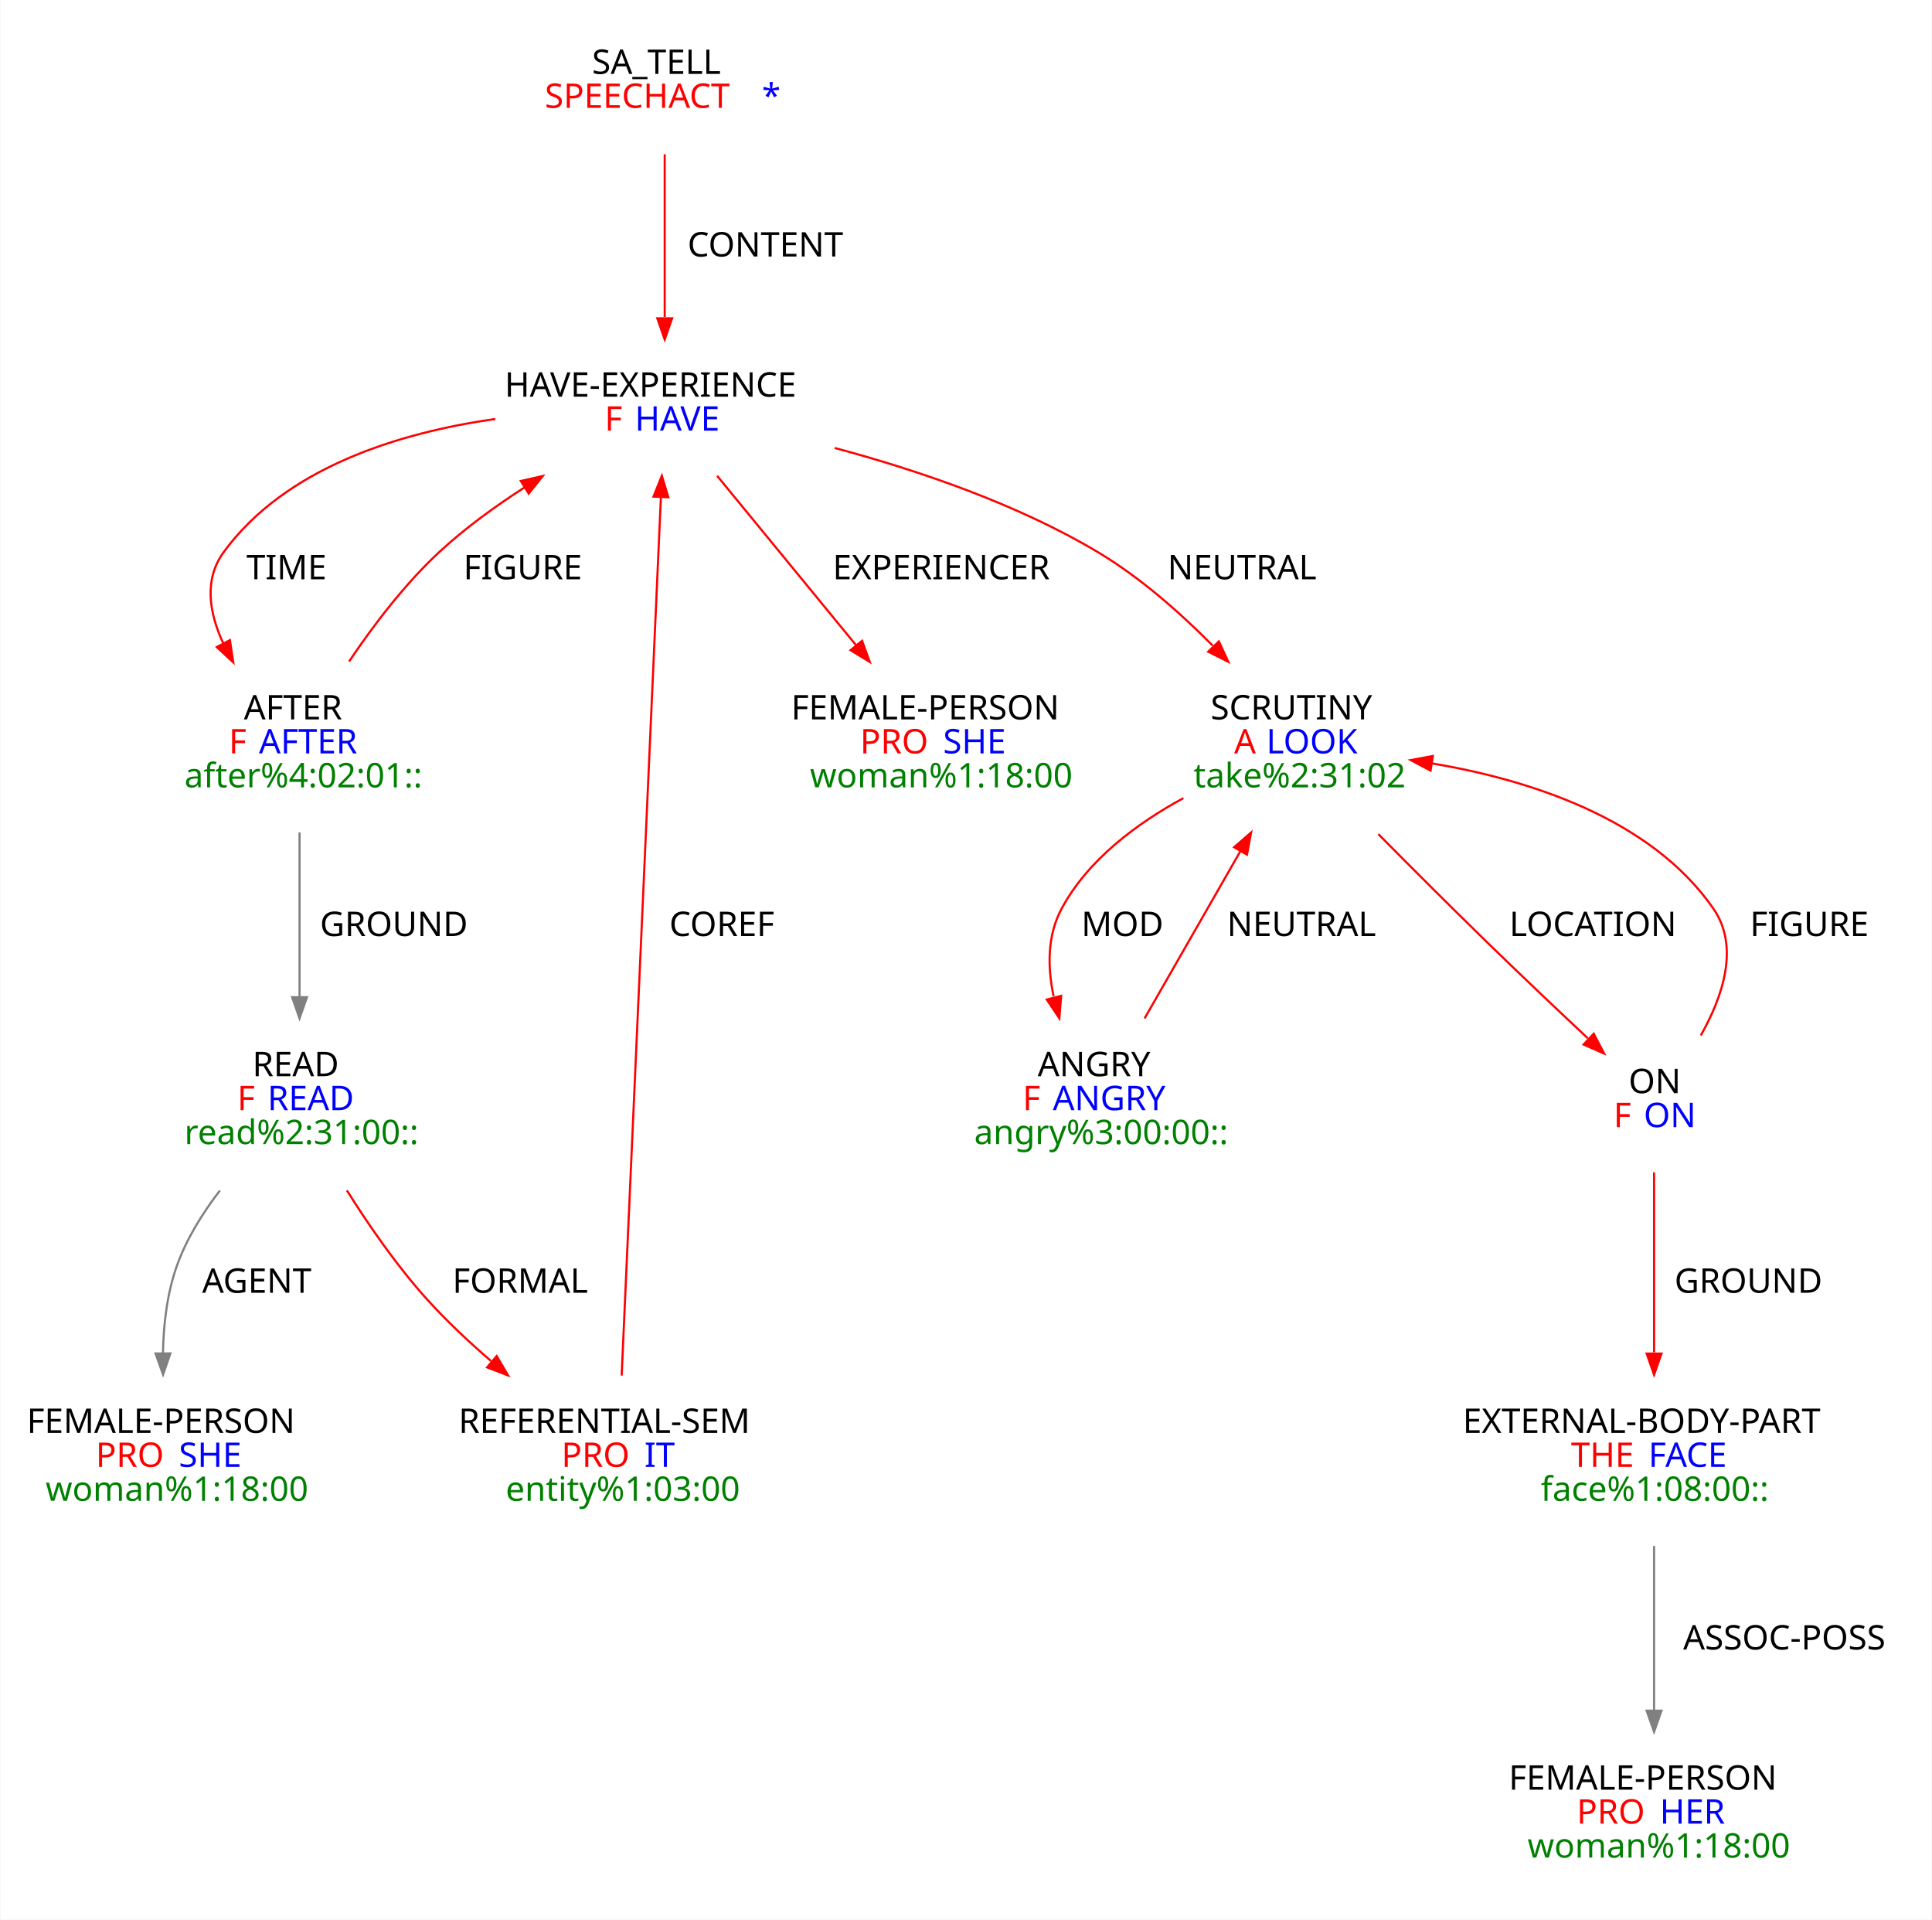
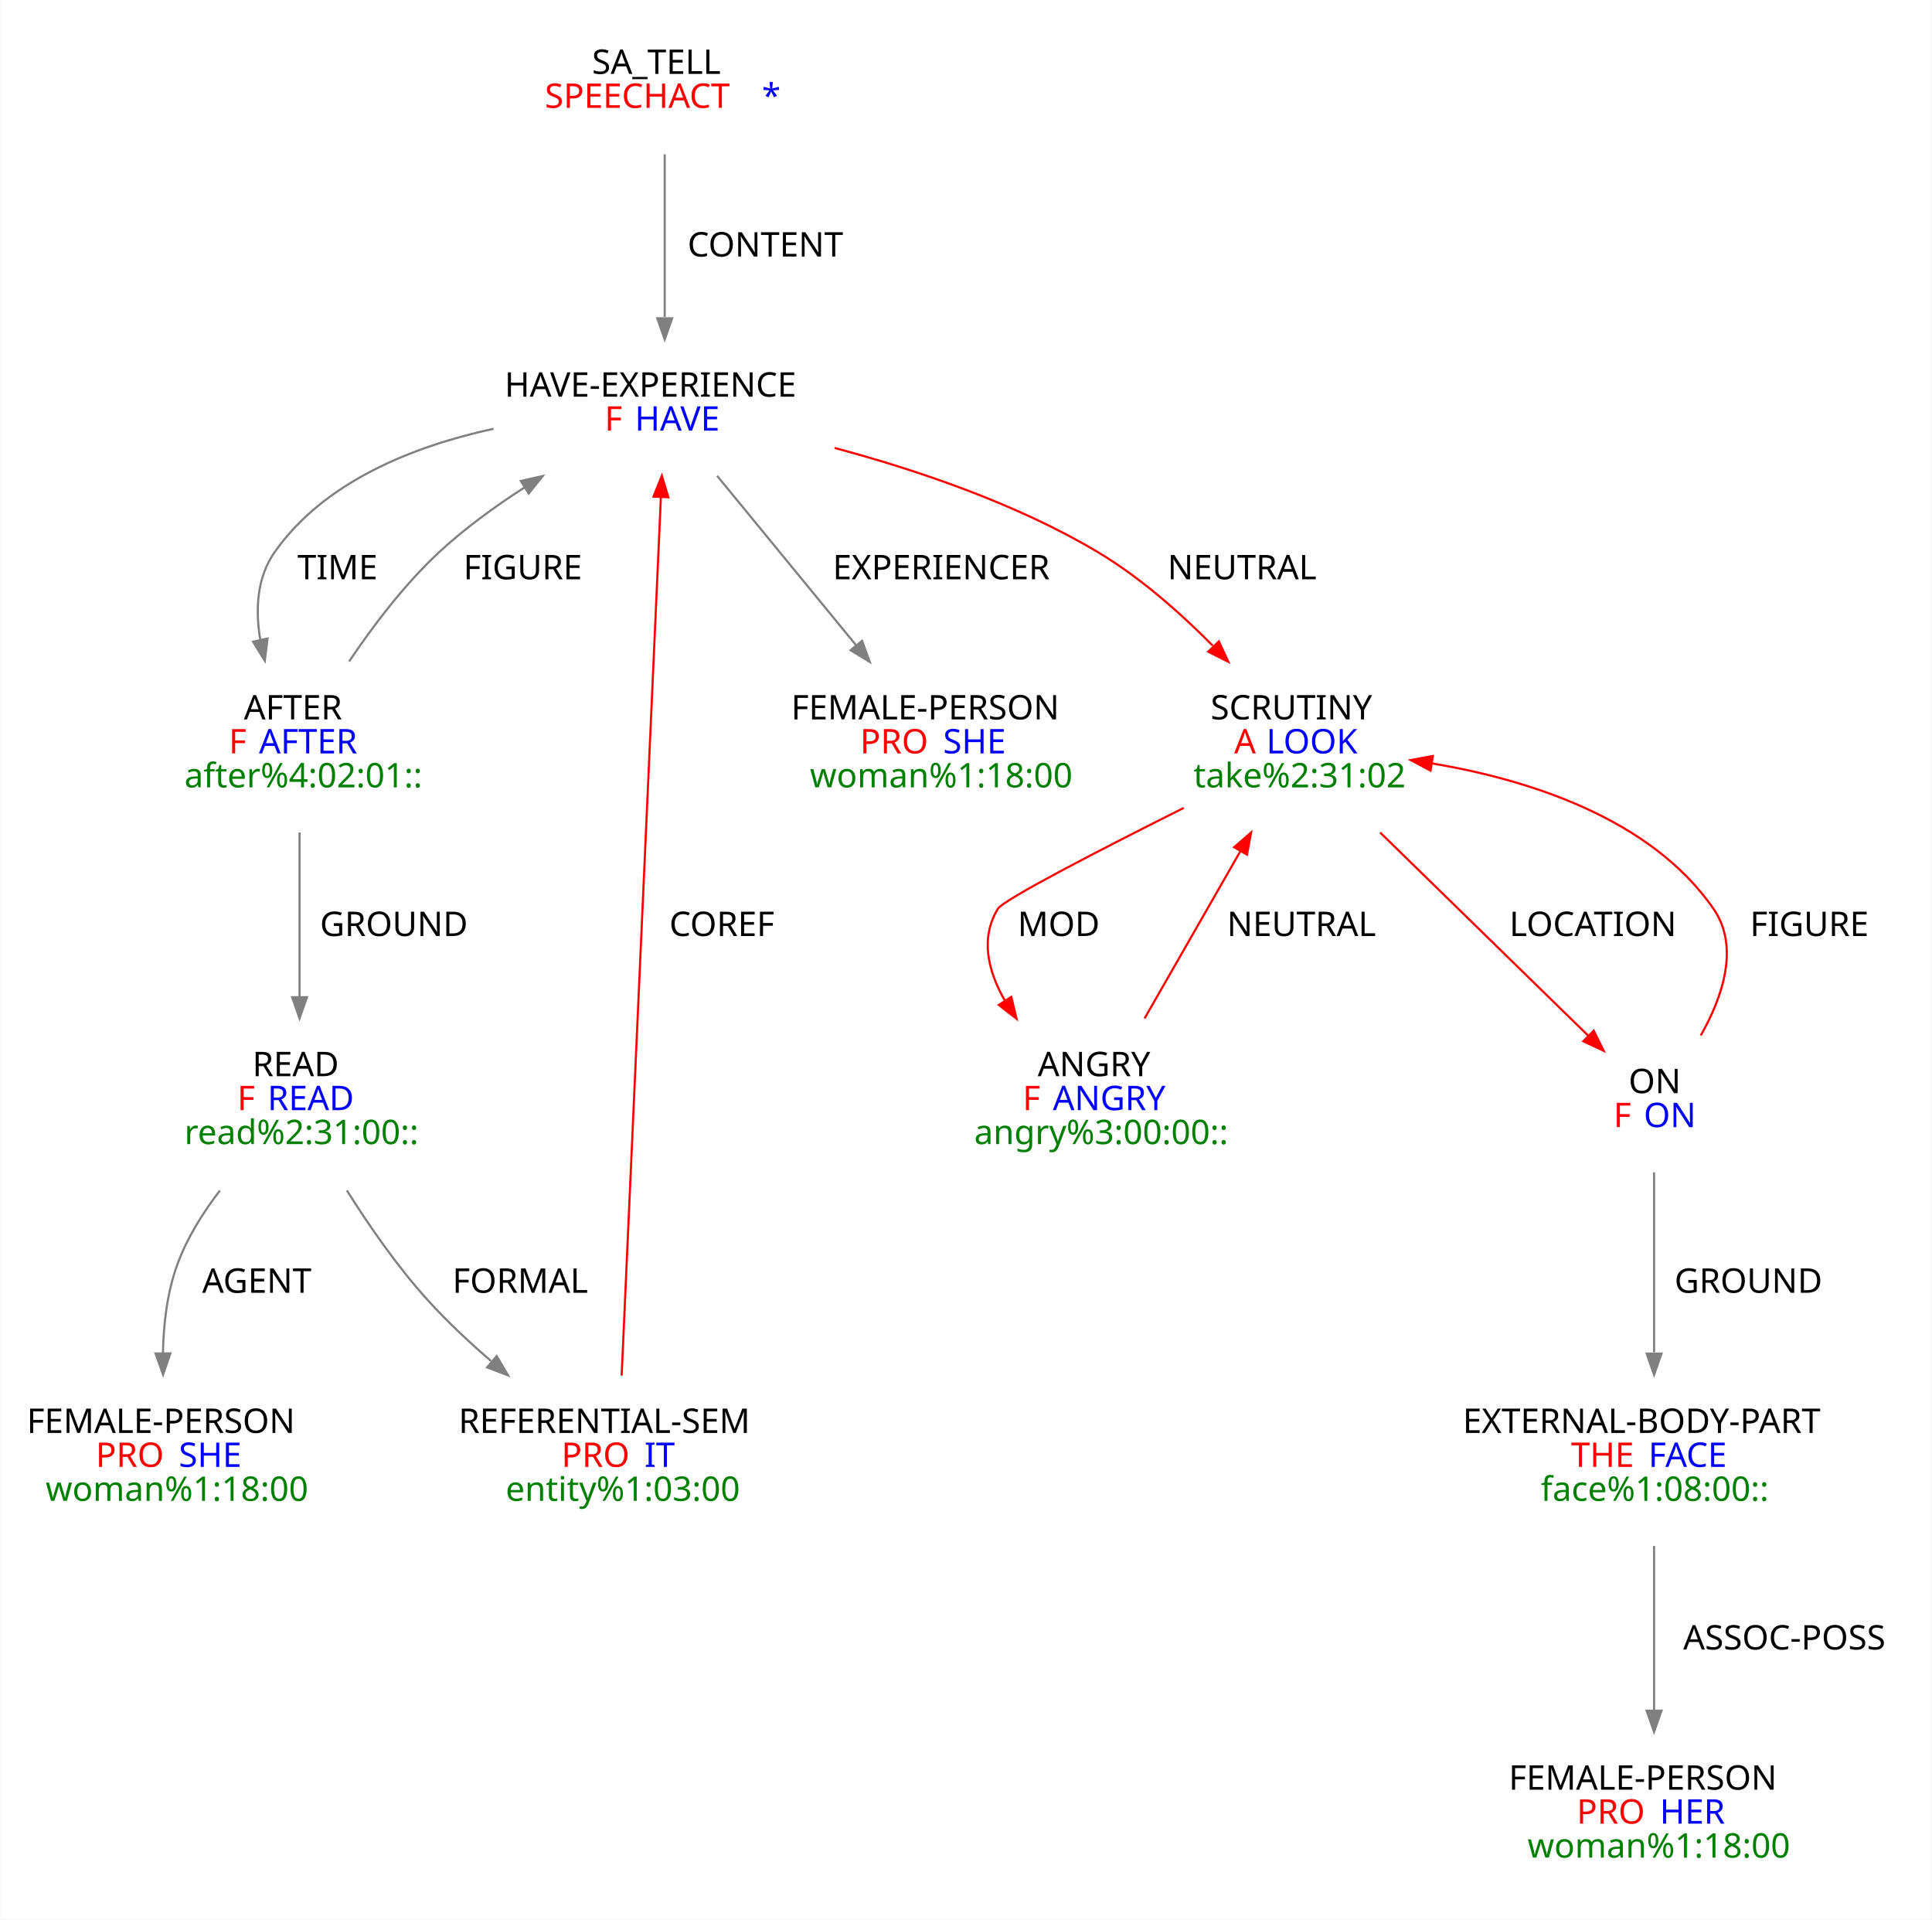
<svg xmlns="http://www.w3.org/2000/svg" xmlns:xlink="http://www.w3.org/1999/xlink" width="455pt" height="452pt" viewBox="0.00 0.00 454.81 452.00">
  <g id="graph0" class="graph" transform="scale(1 1) rotate(0) translate(4 448)">
    <polygon fill="white" stroke="transparent" points="-4,4 -4,-448 450.81,-448 450.81,4 -4,4" />
    <g id="node1" class="node">
      <g id="a_node1">
        <a xlink:href="http://trips.ihmc.us/lexicon/data/ONT::SA_TELL.xml" xlink:title="&lt;font color=&quot;green&quot;&gt;&lt;br /&gt;&lt;/font&gt; &lt;font color=&quot;black&quot;&gt;SA_TELL&lt;/font&gt; &lt;font color=&quot;green&quot;&gt;&lt;br /&gt;&lt;/font&gt; &lt;font color=&quot;red&quot;&gt;SPEECHACT&lt;/font&gt; &lt;font color=&quot;blue&quot;&gt;* &lt;/font&gt; &lt;font color=&quot;green&quot;&gt;&lt;br /&gt; &lt;/font&gt;">
          <text text-anchor="start" x="133.11" y="-430.6" font-family="Work Sans" font-size="8.00"> </text>
          <text text-anchor="start" x="135.33" y="-430.6" font-family="Work Sans" font-size="8.00">SA_TELL</text>
          <text text-anchor="start" x="169.57" y="-430.6" font-family="Work Sans" font-size="8.00"> </text>
          <text text-anchor="start" x="122" y="-422.6" font-family="Work Sans" font-size="8.00"> </text>
          <text text-anchor="start" x="124.22" y="-422.6" font-family="Work Sans" font-size="8.00" fill="red">SPEECHACT</text>
          <text text-anchor="start" x="173.12" y="-422.6" font-family="Work Sans" font-size="8.00"> </text>
          <text text-anchor="start" x="175.34" y="-422.6" font-family="Work Sans" font-size="8.00" fill="blue">* </text>
          <text text-anchor="start" x="180.68" y="-422.6" font-family="Work Sans" font-size="8.00"> </text>
          <text text-anchor="start" x="151.34" y="-414.6" font-family="Work Sans" font-size="8.00" fill="green"> </text>
        </a>
      </g>
    </g>
    <g id="node2" class="node">
      <g id="a_node2">
        <a xlink:href="http://trips.ihmc.us/lexicon/data/ONT::HAVE-EXPERIENCE.xml" xlink:title="&lt;font color=&quot;green&quot;&gt;&lt;br /&gt;&lt;/font&gt; &lt;font color=&quot;black&quot;&gt;HAVE-EXPERIENCE&lt;/font&gt; &lt;font color=&quot;green&quot;&gt;&lt;br /&gt;&lt;/font&gt; &lt;font color=&quot;red&quot;&gt;F&lt;/font&gt; &lt;font color=&quot;blue&quot;&gt;HAVE&lt;/font&gt; &lt;font color=&quot;green&quot;&gt;&lt;br /&gt; &lt;/font&gt;">
          <text text-anchor="start" x="112.51" y="-354.6" font-family="Work Sans" font-size="8.00"> </text>
          <text text-anchor="start" x="114.74" y="-354.6" font-family="Work Sans" font-size="8.00">HAVE-EXPERIENCE</text>
          <text text-anchor="start" x="190.17" y="-354.6" font-family="Work Sans" font-size="8.00"> </text>
          <text text-anchor="start" x="136.08" y="-346.6" font-family="Work Sans" font-size="8.00"> </text>
          <text text-anchor="start" x="138.3" y="-346.6" font-family="Work Sans" font-size="8.00" fill="red">F</text>
          <text text-anchor="start" x="143.19" y="-346.6" font-family="Work Sans" font-size="8.00"> </text>
          <text text-anchor="start" x="145.41" y="-346.6" font-family="Work Sans" font-size="8.00" fill="blue">HAVE</text>
          <text text-anchor="start" x="166.6" y="-346.6" font-family="Work Sans" font-size="8.00"> </text>
          <text text-anchor="start" x="151.34" y="-338.6" font-family="Work Sans" font-size="8.00" fill="green"> </text>
        </a>
      </g>
    </g>
-     <g id="edge1" class="edge">
-       <path fill="none" stroke="red" stroke-width="0.5" d="M152.45,-411.67C152.45,-400.58 152.45,-385.49 152.45,-373.38" />
-       <polygon fill="red" stroke="red" stroke-width="0.5" points="154.2,-373.06 152.45,-368.06 150.7,-373.06 154.2,-373.06" />
+     <g id="edge12" class="edge">
+       <path fill="none" stroke="grey" stroke-width="0.5" d="M152.45,-411.67C152.45,-400.58 152.45,-385.49 152.45,-373.38" />
+       <polygon fill="grey" stroke="grey" stroke-width="0.5" points="154.2,-373.06 152.45,-368.06 150.7,-373.06 154.2,-373.06" />
      <text text-anchor="middle" x="176.16" y="-387.6" font-family="Work Sans" font-size="8.00"> CONTENT   </text>
    </g>
    <g id="node3" class="node">
      <g id="a_node3">
        <a xlink:href="http://trips.ihmc.us/lexicon/data/ONT::AFTER.xml" xlink:title="&lt;font color=&quot;green&quot;&gt;&lt;br /&gt;&lt;/font&gt; &lt;font color=&quot;black&quot;&gt;AFTER&lt;/font&gt; &lt;font color=&quot;green&quot;&gt;&lt;br /&gt;&lt;/font&gt; &lt;font color=&quot;red&quot;&gt;F&lt;/font&gt; &lt;font color=&quot;blue&quot;&gt;AFTER&lt;/font&gt; &lt;font color=&quot;green&quot;&gt;&lt;br /&gt;&lt;/font&gt; &lt;font color=&quot;green&quot;&gt;after%4:02:01::&lt;/font&gt; &lt;font color=&quot;green&quot;&gt;&lt;br /&gt; &lt;/font&gt;">
          <text text-anchor="start" x="51.12" y="-278.6" font-family="Work Sans" font-size="8.00"> </text>
          <text text-anchor="start" x="53.34" y="-278.6" font-family="Work Sans" font-size="8.00">AFTER</text>
          <text text-anchor="start" x="79.56" y="-278.6" font-family="Work Sans" font-size="8.00"> </text>
          <text text-anchor="start" x="47.56" y="-270.6" font-family="Work Sans" font-size="8.00"> </text>
          <text text-anchor="start" x="49.79" y="-270.6" font-family="Work Sans" font-size="8.00" fill="red">F</text>
          <text text-anchor="start" x="54.67" y="-270.6" font-family="Work Sans" font-size="8.00"> </text>
          <text text-anchor="start" x="56.89" y="-270.6" font-family="Work Sans" font-size="8.00" fill="blue">AFTER</text>
          <text text-anchor="start" x="83.12" y="-270.6" font-family="Work Sans" font-size="8.00"> </text>
          <text text-anchor="start" x="37.1" y="-262.6" font-family="Work Sans" font-size="8.00"> </text>
          <text text-anchor="start" x="39.32" y="-262.6" font-family="Work Sans" font-size="8.00" fill="green">after%4:02:01::</text>
          <text text-anchor="start" x="93.58" y="-262.6" font-family="Work Sans" font-size="8.00"> </text>
          <text text-anchor="start" x="65.34" y="-254.6" font-family="Work Sans" font-size="8.00" fill="green"> </text>
        </a>
      </g>
    </g>
-     <g id="edge6" class="edge">
-       <path fill="none" stroke="red" stroke-width="0.5" d="M112.55,-349.35C89.87,-346.11 63.17,-337.93 48.59,-318 43.91,-311.6 45.11,-303.79 48.49,-296.5" />
-       <polygon fill="red" stroke="red" stroke-width="0.5" points="50.05,-297.28 50.84,-292.04 46.96,-295.64 50.05,-297.28" />
-       <text text-anchor="middle" x="63.38" y="-311.6" font-family="Work Sans" font-size="8.00"> TIME   </text>
+     <g id="edge11" class="edge">
+       <path fill="none" stroke="grey" stroke-width="0.5" d="M112.13,-347.04C93.21,-342.92 72.29,-334.63 60.59,-318 56.39,-312.03 56,-304.49 57.21,-297.3" />
+       <polygon fill="grey" stroke="grey" stroke-width="0.5" points="58.92,-297.65 58.27,-292.4 55.5,-296.91 58.92,-297.65" />
+       <text text-anchor="middle" x="75.38" y="-311.6" font-family="Work Sans" font-size="8.00"> TIME   </text>
    </g>
    <g id="node7" class="node">
      <g id="a_node7">
        <a xlink:href="http://trips.ihmc.us/lexicon/data/ONT::FEMALE-PERSON.xml" xlink:title="&lt;font color=&quot;green&quot;&gt;&lt;br /&gt;&lt;/font&gt; &lt;font color=&quot;black&quot;&gt;FEMALE-PERSON&lt;/font&gt; &lt;font color=&quot;green&quot;&gt;&lt;br /&gt;&lt;/font&gt; &lt;font color=&quot;red&quot;&gt;PRO&lt;/font&gt; &lt;font color=&quot;blue&quot;&gt;SHE&lt;/font&gt; &lt;font color=&quot;green&quot;&gt;&lt;br /&gt;&lt;/font&gt; &lt;font color=&quot;green&quot;&gt;woman%1:18:00&lt;/font&gt; &lt;font color=&quot;green&quot;&gt;&lt;br /&gt; &lt;/font&gt;">
          <text text-anchor="start" x="180" y="-278.6" font-family="Work Sans" font-size="8.00"> </text>
          <text text-anchor="start" x="182.22" y="-278.6" font-family="Work Sans" font-size="8.00">FEMALE-PERSON</text>
          <text text-anchor="start" x="250.68" y="-278.6" font-family="Work Sans" font-size="8.00"> </text>
          <text text-anchor="start" x="196.22" y="-270.6" font-family="Work Sans" font-size="8.00"> </text>
          <text text-anchor="start" x="198.45" y="-270.6" font-family="Work Sans" font-size="8.00" fill="red">PRO</text>
          <text text-anchor="start" x="215.78" y="-270.6" font-family="Work Sans" font-size="8.00"> </text>
          <text text-anchor="start" x="218.01" y="-270.6" font-family="Work Sans" font-size="8.00" fill="blue">SHE</text>
          <text text-anchor="start" x="234.46" y="-270.6" font-family="Work Sans" font-size="8.00"> </text>
          <text text-anchor="start" x="184.43" y="-262.6" font-family="Work Sans" font-size="8.00"> </text>
          <text text-anchor="start" x="186.65" y="-262.6" font-family="Work Sans" font-size="8.00" fill="green">woman%1:18:00</text>
          <text text-anchor="start" x="246.25" y="-262.6" font-family="Work Sans" font-size="8.00"> </text>
          <text text-anchor="start" x="215.34" y="-254.6" font-family="Work Sans" font-size="8.00" fill="green"> </text>
        </a>
      </g>
    </g>
-     <g id="edge13" class="edge">
-       <path fill="none" stroke="red" stroke-width="0.5" d="M164.79,-335.96C174.07,-324.65 186.96,-308.94 197.54,-296.05" />
-       <polygon fill="red" stroke="red" stroke-width="0.5" points="198.93,-297.12 200.74,-292.14 196.22,-294.9 198.93,-297.12" />
+     <g id="edge5" class="edge">
+       <path fill="none" stroke="grey" stroke-width="0.5" d="M164.79,-335.96C174.07,-324.65 186.96,-308.94 197.54,-296.05" />
+       <polygon fill="grey" stroke="grey" stroke-width="0.5" points="198.93,-297.12 200.74,-292.14 196.22,-294.9 198.93,-297.12" />
      <text text-anchor="middle" x="217.57" y="-311.6" font-family="Work Sans" font-size="8.00"> EXPERIENCER   </text>
    </g>
    <g id="node8" class="node">
      <g id="a_node8">
        <a xlink:href="http://trips.ihmc.us/lexicon/data/ONT::SCRUTINY.xml" xlink:title="&lt;font color=&quot;green&quot;&gt;&lt;br /&gt;&lt;/font&gt; &lt;font color=&quot;black&quot;&gt;SCRUTINY&lt;/font&gt; &lt;font color=&quot;green&quot;&gt;&lt;br /&gt;&lt;/font&gt; &lt;font color=&quot;red&quot;&gt;A&lt;/font&gt; &lt;font color=&quot;blue&quot;&gt;LOOK&lt;/font&gt; &lt;font color=&quot;green&quot;&gt;&lt;br /&gt;&lt;/font&gt; &lt;font color=&quot;green&quot;&gt;take%2:31:02&lt;/font&gt; &lt;font color=&quot;green&quot;&gt;&lt;br /&gt; &lt;/font&gt;">
          <text text-anchor="start" x="278.78" y="-278.6" font-family="Work Sans" font-size="8.00"> </text>
          <text text-anchor="start" x="281.01" y="-278.6" font-family="Work Sans" font-size="8.00">SCRUTINY</text>
          <text text-anchor="start" x="321.9" y="-278.6" font-family="Work Sans" font-size="8.00"> </text>
          <text text-anchor="start" x="284.33" y="-270.6" font-family="Work Sans" font-size="8.00"> </text>
          <text text-anchor="start" x="286.56" y="-270.6" font-family="Work Sans" font-size="8.00" fill="red">A</text>
          <text text-anchor="start" x="291.89" y="-270.6" font-family="Work Sans" font-size="8.00"> </text>
          <text text-anchor="start" x="294.12" y="-270.6" font-family="Work Sans" font-size="8.00" fill="blue">LOOK</text>
          <text text-anchor="start" x="316.35" y="-270.6" font-family="Work Sans" font-size="8.00"> </text>
          <text text-anchor="start" x="274.77" y="-262.6" font-family="Work Sans" font-size="8.00"> </text>
          <text text-anchor="start" x="276.99" y="-262.6" font-family="Work Sans" font-size="8.00" fill="green">take%2:31:02</text>
          <text text-anchor="start" x="325.91" y="-262.6" font-family="Work Sans" font-size="8.00"> </text>
          <text text-anchor="start" x="300.34" y="-254.6" font-family="Work Sans" font-size="8.00" fill="green"> </text>
        </a>
      </g>
    </g>
-     <g id="edge9" class="edge">
+     <g id="edge8" class="edge">
      <path fill="none" stroke="red" stroke-width="0.5" d="M192.48,-342.52C212.06,-337.28 235.43,-329.35 254.45,-318 264.29,-312.13 273.71,-303.85 281.49,-295.99" />
      <polygon fill="red" stroke="red" stroke-width="0.5" points="282.96,-296.98 285.18,-292.17 280.45,-294.55 282.96,-296.98" />
      <text text-anchor="middle" x="288.42" y="-311.6" font-family="Work Sans" font-size="8.00"> NEUTRAL   </text>
    </g>
-     <g id="edge15" class="edge">
-       <path fill="none" stroke="red" stroke-width="0.5" d="M78.12,-292.25C83.84,-300.75 91.25,-310.5 99.34,-318 105.34,-323.56 112.41,-328.71 119.4,-333.21" />
-       <polygon fill="red" stroke="red" stroke-width="0.5" points="118.56,-334.75 123.73,-335.92 120.42,-331.78 118.56,-334.75" />
+     <g id="edge7" class="edge">
+       <path fill="none" stroke="grey" stroke-width="0.5" d="M78.12,-292.25C83.84,-300.75 91.25,-310.5 99.34,-318 105.34,-323.56 112.41,-328.71 119.4,-333.21" />
+       <polygon fill="grey" stroke="grey" stroke-width="0.5" points="118.56,-334.75 123.73,-335.92 120.42,-331.78 118.56,-334.75" />
      <text text-anchor="middle" x="119.01" y="-311.6" font-family="Work Sans" font-size="8.00"> FIGURE   </text>
    </g>
    <g id="node4" class="node">
      <g id="a_node4">
        <a xlink:href="http://trips.ihmc.us/lexicon/data/ONT::READ.xml" xlink:title="&lt;font color=&quot;green&quot;&gt;&lt;br /&gt;&lt;/font&gt; &lt;font color=&quot;black&quot;&gt;READ&lt;/font&gt; &lt;font color=&quot;green&quot;&gt;&lt;br /&gt;&lt;/font&gt; &lt;font color=&quot;red&quot;&gt;F&lt;/font&gt; &lt;font color=&quot;blue&quot;&gt;READ&lt;/font&gt; &lt;font color=&quot;green&quot;&gt;&lt;br /&gt;&lt;/font&gt; &lt;font color=&quot;green&quot;&gt;read%2:31:00::&lt;/font&gt; &lt;font color=&quot;green&quot;&gt;&lt;br /&gt; &lt;/font&gt;">
          <text text-anchor="start" x="53.12" y="-194.6" font-family="Work Sans" font-size="8.00"> </text>
          <text text-anchor="start" x="55.34" y="-194.6" font-family="Work Sans" font-size="8.00">READ</text>
          <text text-anchor="start" x="77.56" y="-194.6" font-family="Work Sans" font-size="8.00"> </text>
          <text text-anchor="start" x="49.56" y="-186.6" font-family="Work Sans" font-size="8.00"> </text>
          <text text-anchor="start" x="51.78" y="-186.6" font-family="Work Sans" font-size="8.00" fill="red">F</text>
          <text text-anchor="start" x="56.67" y="-186.6" font-family="Work Sans" font-size="8.00"> </text>
          <text text-anchor="start" x="58.89" y="-186.6" font-family="Work Sans" font-size="8.00" fill="blue">READ</text>
          <text text-anchor="start" x="81.12" y="-186.6" font-family="Work Sans" font-size="8.00"> </text>
          <text text-anchor="start" x="37.1" y="-178.6" font-family="Work Sans" font-size="8.00"> </text>
          <text text-anchor="start" x="39.32" y="-178.6" font-family="Work Sans" font-size="8.00" fill="green">read%2:31:00::</text>
          <text text-anchor="start" x="93.58" y="-178.6" font-family="Work Sans" font-size="8.00"> </text>
          <text text-anchor="start" x="65.34" y="-170.6" font-family="Work Sans" font-size="8.00" fill="green"> </text>
        </a>
      </g>
    </g>
-     <g id="edge7" class="edge">
+     <g id="edge13" class="edge">
      <path fill="none" stroke="grey" stroke-width="0.5" d="M66.45,-251.98C66.45,-240.47 66.45,-225.68 66.45,-213.33" />
      <polygon fill="grey" stroke="grey" stroke-width="0.5" points="68.2,-213.2 66.45,-208.2 64.7,-213.2 68.2,-213.2" />
      <text text-anchor="middle" x="88.67" y="-227.6" font-family="Work Sans" font-size="8.00"> GROUND   </text>
    </g>
    <g id="node5" class="node">
      <g id="a_node5">
        <a xlink:href="http://trips.ihmc.us/lexicon/data/ONT::FEMALE-PERSON.xml" xlink:title="&lt;font color=&quot;green&quot;&gt;&lt;br /&gt;&lt;/font&gt; &lt;font color=&quot;black&quot;&gt;FEMALE-PERSON&lt;/font&gt; &lt;font color=&quot;green&quot;&gt;&lt;br /&gt;&lt;/font&gt; &lt;font color=&quot;red&quot;&gt;PRO&lt;/font&gt; &lt;font color=&quot;blue&quot;&gt;SHE&lt;/font&gt; &lt;font color=&quot;green&quot;&gt;&lt;br /&gt;&lt;/font&gt; &lt;font color=&quot;green&quot;&gt;woman%1:18:00&lt;/font&gt; &lt;font color=&quot;green&quot;&gt;&lt;br /&gt; &lt;/font&gt;">
          <text text-anchor="start" x="0" y="-110.6" font-family="Work Sans" font-size="8.00"> </text>
          <text text-anchor="start" x="2.22" y="-110.6" font-family="Work Sans" font-size="8.00">FEMALE-PERSON</text>
          <text text-anchor="start" x="70.68" y="-110.6" font-family="Work Sans" font-size="8.00"> </text>
          <text text-anchor="start" x="16.22" y="-102.6" font-family="Work Sans" font-size="8.00"> </text>
          <text text-anchor="start" x="18.45" y="-102.6" font-family="Work Sans" font-size="8.00" fill="red">PRO</text>
          <text text-anchor="start" x="35.78" y="-102.6" font-family="Work Sans" font-size="8.00"> </text>
          <text text-anchor="start" x="38.01" y="-102.6" font-family="Work Sans" font-size="8.00" fill="blue">SHE</text>
          <text text-anchor="start" x="54.46" y="-102.6" font-family="Work Sans" font-size="8.00"> </text>
          <text text-anchor="start" x="4.43" y="-94.6" font-family="Work Sans" font-size="8.00"> </text>
          <text text-anchor="start" x="6.65" y="-94.6" font-family="Work Sans" font-size="8.00" fill="green">woman%1:18:00</text>
          <text text-anchor="start" x="66.25" y="-94.6" font-family="Work Sans" font-size="8.00"> </text>
          <text text-anchor="start" x="35.34" y="-86.6" font-family="Work Sans" font-size="8.00" fill="green"> </text>
        </a>
      </g>
    </g>
-     <g id="edge12" class="edge">
+     <g id="edge15" class="edge">
      <path fill="none" stroke="grey" stroke-width="0.5" d="M47.69,-167.67C43.6,-162.35 39.83,-156.29 37.58,-150 35.27,-143.55 34.41,-136.24 34.28,-129.42" />
      <polygon fill="grey" stroke="grey" stroke-width="0.5" points="36.03,-129.33 34.31,-124.32 32.53,-129.31 36.03,-129.33" />
      <text text-anchor="middle" x="56.39" y="-143.6" font-family="Work Sans" font-size="8.00"> AGENT   </text>
    </g>
    <g id="node6" class="node">
      <g id="a_node6">
        <a xlink:href="http://trips.ihmc.us/lexicon/data/ONT::REFERENTIAL-SEM.xml" xlink:title="&lt;font color=&quot;green&quot;&gt;&lt;br /&gt;&lt;/font&gt; &lt;font color=&quot;black&quot;&gt;REFERENTIAL-SEM&lt;/font&gt; &lt;font color=&quot;green&quot;&gt;&lt;br /&gt;&lt;/font&gt; &lt;font color=&quot;red&quot;&gt;PRO&lt;/font&gt; &lt;font color=&quot;blue&quot;&gt;IT&lt;/font&gt; &lt;font color=&quot;green&quot;&gt;&lt;br /&gt;&lt;/font&gt; &lt;font color=&quot;green&quot;&gt;entity%1:03:00&lt;/font&gt; &lt;font color=&quot;green&quot;&gt;&lt;br /&gt; &lt;/font&gt;">
          <text text-anchor="start" x="101.67" y="-110.6" font-family="Work Sans" font-size="8.00"> </text>
          <text text-anchor="start" x="103.89" y="-110.6" font-family="Work Sans" font-size="8.00">REFERENTIAL-SEM</text>
          <text text-anchor="start" x="179.01" y="-110.6" font-family="Work Sans" font-size="8.00"> </text>
          <text text-anchor="start" x="125.89" y="-102.6" font-family="Work Sans" font-size="8.00"> </text>
          <text text-anchor="start" x="128.12" y="-102.6" font-family="Work Sans" font-size="8.00" fill="red">PRO</text>
          <text text-anchor="start" x="145.45" y="-102.6" font-family="Work Sans" font-size="8.00"> </text>
          <text text-anchor="start" x="147.68" y="-102.6" font-family="Work Sans" font-size="8.00" fill="blue">IT</text>
          <text text-anchor="start" x="154.79" y="-102.6" font-family="Work Sans" font-size="8.00"> </text>
          <text text-anchor="start" x="112.77" y="-94.6" font-family="Work Sans" font-size="8.00"> </text>
          <text text-anchor="start" x="114.99" y="-94.6" font-family="Work Sans" font-size="8.00" fill="green">entity%1:03:00</text>
          <text text-anchor="start" x="167.91" y="-94.6" font-family="Work Sans" font-size="8.00"> </text>
          <text text-anchor="start" x="140.34" y="-86.6" font-family="Work Sans" font-size="8.00" fill="green"> </text>
        </a>
      </g>
    </g>
-     <g id="edge8" class="edge">
-       <path fill="none" stroke="red" stroke-width="0.5" d="M77.59,-167.71C82.82,-159.39 89.46,-149.8 96.52,-142 101.06,-136.98 106.29,-132.06 111.55,-127.53" />
-       <polygon fill="red" stroke="red" stroke-width="0.5" points="112.88,-128.7 115.57,-124.14 110.62,-126.03 112.88,-128.7" />
+     <g id="edge14" class="edge">
+       <path fill="none" stroke="grey" stroke-width="0.5" d="M77.59,-167.71C82.82,-159.39 89.46,-149.8 96.52,-142 101.06,-136.98 106.29,-132.06 111.55,-127.53" />
+       <polygon fill="grey" stroke="grey" stroke-width="0.5" points="112.88,-128.7 115.57,-124.14 110.62,-126.03 112.88,-128.7" />
      <text text-anchor="middle" x="118.42" y="-143.6" font-family="Work Sans" font-size="8.00"> FORMAL   </text>
    </g>
-     <g id="edge14" class="edge">
+     <g id="edge9" class="edge">
      <path fill="none" stroke="red" stroke-width="0.5" d="M142.31,-124.1C144.34,-169.66 149.47,-284.37 151.55,-330.91" />
      <polygon fill="red" stroke="red" stroke-width="0.5" points="149.81,-331.07 151.78,-335.98 153.3,-330.91 149.81,-331.07" />
      <text text-anchor="middle" x="165.9" y="-227.6" font-family="Work Sans" font-size="8.00"> COREF   </text>
    </g>
    <g id="node9" class="node">
      <g id="a_node9">
        <a xlink:href="http://trips.ihmc.us/lexicon/data/ONT::ANGRY.xml" xlink:title="&lt;font color=&quot;green&quot;&gt;&lt;br /&gt;&lt;/font&gt; &lt;font color=&quot;black&quot;&gt;ANGRY&lt;/font&gt; &lt;font color=&quot;green&quot;&gt;&lt;br /&gt;&lt;/font&gt; &lt;font color=&quot;red&quot;&gt;F&lt;/font&gt; &lt;font color=&quot;blue&quot;&gt;ANGRY&lt;/font&gt; &lt;font color=&quot;green&quot;&gt;&lt;br /&gt;&lt;/font&gt; &lt;font color=&quot;green&quot;&gt;angry%3:00:00::&lt;/font&gt; &lt;font color=&quot;green&quot;&gt;&lt;br /&gt; &lt;/font&gt;">
          <text text-anchor="start" x="238.07" y="-194.6" font-family="Work Sans" font-size="8.00"> </text>
          <text text-anchor="start" x="240.3" y="-194.6" font-family="Work Sans" font-size="8.00">ANGRY</text>
          <text text-anchor="start" x="268.61" y="-194.6" font-family="Work Sans" font-size="8.00"> </text>
          <text text-anchor="start" x="234.52" y="-186.6" font-family="Work Sans" font-size="8.00"> </text>
          <text text-anchor="start" x="236.74" y="-186.6" font-family="Work Sans" font-size="8.00" fill="red">F</text>
          <text text-anchor="start" x="241.63" y="-186.6" font-family="Work Sans" font-size="8.00"> </text>
          <text text-anchor="start" x="243.85" y="-186.6" font-family="Work Sans" font-size="8.00" fill="blue">ANGRY</text>
          <text text-anchor="start" x="272.16" y="-186.6" font-family="Work Sans" font-size="8.00"> </text>
          <text text-anchor="start" x="223.1" y="-178.6" font-family="Work Sans" font-size="8.00"> </text>
          <text text-anchor="start" x="225.32" y="-178.6" font-family="Work Sans" font-size="8.00" fill="green">angry%3:00:00::</text>
          <text text-anchor="start" x="283.58" y="-178.6" font-family="Work Sans" font-size="8.00"> </text>
          <text text-anchor="start" x="253.34" y="-170.6" font-family="Work Sans" font-size="8.00" fill="green"> </text>
        </a>
      </g>
    </g>
-     <g id="edge11" class="edge">
-       <path fill="none" stroke="red" stroke-width="0.5" d="M274.6,-260.07C263.63,-254.11 252.08,-245.54 245.9,-234 242.55,-227.74 242.57,-220.38 244.03,-213.44" />
-       <polygon fill="red" stroke="red" stroke-width="0.5" points="245.81,-213.52 245.39,-208.24 242.43,-212.64 245.81,-213.52" />
-       <text text-anchor="middle" x="260.23" y="-227.6" font-family="Work Sans" font-size="8.00"> MOD   </text>
+     <g id="edge2" class="edge">
+       <path fill="none" stroke="red" stroke-width="0.5" d="M274.69,-257.77C255.28,-248.05 232.21,-236.17 230.9,-234 226.74,-227.13 228.52,-219.45 232.55,-212.4" />
+       <polygon fill="red" stroke="red" stroke-width="0.5" points="234.07,-213.27 235.31,-208.12 231.13,-211.37 234.07,-213.27" />
+       <text text-anchor="middle" x="245.23" y="-227.6" font-family="Work Sans" font-size="8.00"> MOD   </text>
    </g>
    <g id="node10" class="node">
      <g id="a_node10">
        <a xlink:href="http://trips.ihmc.us/lexicon/data/ONT::ON.xml" xlink:title="&lt;font color=&quot;green&quot;&gt;&lt;br /&gt;&lt;/font&gt; &lt;font color=&quot;black&quot;&gt;ON&lt;/font&gt; &lt;font color=&quot;green&quot;&gt;&lt;br /&gt;&lt;/font&gt; &lt;font color=&quot;red&quot;&gt;F&lt;/font&gt; &lt;font color=&quot;blue&quot;&gt;ON&lt;/font&gt; &lt;font color=&quot;green&quot;&gt;&lt;br /&gt; &lt;/font&gt;">
          <text text-anchor="start" x="377.23" y="-190.6" font-family="Work Sans" font-size="8.00"> </text>
          <text text-anchor="start" x="379.45" y="-190.6" font-family="Work Sans" font-size="8.00">ON</text>
          <text text-anchor="start" x="391.45" y="-190.6" font-family="Work Sans" font-size="8.00"> </text>
          <text text-anchor="start" x="373.67" y="-182.6" font-family="Work Sans" font-size="8.00"> </text>
          <text text-anchor="start" x="375.9" y="-182.6" font-family="Work Sans" font-size="8.00" fill="red">F</text>
          <text text-anchor="start" x="380.78" y="-182.6" font-family="Work Sans" font-size="8.00"> </text>
          <text text-anchor="start" x="383.01" y="-182.6" font-family="Work Sans" font-size="8.00" fill="blue">ON</text>
          <text text-anchor="start" x="395.01" y="-182.6" font-family="Work Sans" font-size="8.00"> </text>
          <text text-anchor="start" x="384.34" y="-174.6" font-family="Work Sans" font-size="8.00" fill="green"> </text>
        </a>
      </g>
    </g>
-     <g id="edge5" class="edge">
-       <path fill="none" stroke="red" stroke-width="0.5" d="M320.51,-251.6C328.42,-243.61 337.73,-234.31 346.26,-226 353.95,-218.51 362.62,-210.3 369.85,-203.52" />
-       <polygon fill="red" stroke="red" stroke-width="0.5" points="371.24,-204.61 373.7,-199.92 368.85,-202.05 371.24,-204.61" />
+     <g id="edge3" class="edge">
+       <path fill="none" stroke="red" stroke-width="0.5" d="M320.93,-251.98C335.82,-237.45 356.06,-217.69 369.88,-204.2" />
+       <polygon fill="red" stroke="red" stroke-width="0.5" points="371.24,-205.32 373.59,-200.57 368.79,-202.82 371.24,-205.32" />
      <text text-anchor="middle" x="371.05" y="-227.6" font-family="Work Sans" font-size="8.00"> LOCATION   </text>
    </g>
-     <g id="edge10" class="edge">
+     <g id="edge6" class="edge">
      <path fill="none" stroke="red" stroke-width="0.5" d="M265.46,-208.2C272.19,-219.95 280.85,-235.07 287.99,-247.52" />
      <polygon fill="red" stroke="red" stroke-width="0.5" points="286.55,-248.51 290.55,-251.98 289.58,-246.77 286.55,-248.51" />
      <text text-anchor="middle" x="302.42" y="-227.6" font-family="Work Sans" font-size="8.00"> NEUTRAL   </text>
    </g>
-     <g id="edge4" class="edge">
+     <g id="edge10" class="edge">
      <path fill="none" stroke="red" stroke-width="0.5" d="M396.45,-204.19C401.68,-213.43 405.59,-225.12 399.45,-234 384.64,-255.42 355.75,-264.45 333.15,-268.25" />
      <polygon fill="red" stroke="red" stroke-width="0.5" points="332.81,-266.54 328.14,-269.03 333.35,-269.99 332.81,-266.54" />
      <text text-anchor="middle" x="422.01" y="-227.6" font-family="Work Sans" font-size="8.00"> FIGURE   </text>
    </g>
    <g id="node11" class="node">
      <g id="a_node11">
        <a xlink:href="http://trips.ihmc.us/lexicon/data/ONT::EXTERNAL-BODY-PART.xml" xlink:title="&lt;font color=&quot;green&quot;&gt;&lt;br /&gt;&lt;/font&gt; &lt;font color=&quot;black&quot;&gt;EXTERNAL-BODY-PART&lt;/font&gt; &lt;font color=&quot;green&quot;&gt;&lt;br /&gt;&lt;/font&gt; &lt;font color=&quot;red&quot;&gt;THE&lt;/font&gt; &lt;font color=&quot;blue&quot;&gt;FACE&lt;/font&gt; &lt;font color=&quot;green&quot;&gt;&lt;br /&gt;&lt;/font&gt; &lt;font color=&quot;green&quot;&gt;face%1:08:00::&lt;/font&gt; &lt;font color=&quot;green&quot;&gt;&lt;br /&gt; &lt;/font&gt;">
          <text text-anchor="start" x="338.18" y="-110.6" font-family="Work Sans" font-size="8.00"> </text>
          <text text-anchor="start" x="340.4" y="-110.6" font-family="Work Sans" font-size="8.00">EXTERNAL-BODY-PART</text>
          <text text-anchor="start" x="430.5" y="-110.6" font-family="Work Sans" font-size="8.00"> </text>
          <text text-anchor="start" x="363.67" y="-102.6" font-family="Work Sans" font-size="8.00"> </text>
          <text text-anchor="start" x="365.89" y="-102.6" font-family="Work Sans" font-size="8.00" fill="red">THE</text>
          <text text-anchor="start" x="381.89" y="-102.6" font-family="Work Sans" font-size="8.00"> </text>
          <text text-anchor="start" x="384.11" y="-102.6" font-family="Work Sans" font-size="8.00" fill="blue">FACE</text>
          <text text-anchor="start" x="405.01" y="-102.6" font-family="Work Sans" font-size="8.00"> </text>
          <text text-anchor="start" x="356.54" y="-94.6" font-family="Work Sans" font-size="8.00"> </text>
          <text text-anchor="start" x="358.77" y="-94.6" font-family="Work Sans" font-size="8.00" fill="green">face%1:08:00::</text>
          <text text-anchor="start" x="412.14" y="-94.6" font-family="Work Sans" font-size="8.00"> </text>
          <text text-anchor="start" x="384.34" y="-86.6" font-family="Work Sans" font-size="8.00" fill="green"> </text>
        </a>
      </g>
    </g>
-     <g id="edge3" class="edge">
-       <path fill="none" stroke="red" stroke-width="0.5" d="M385.45,-171.96C385.45,-160.12 385.45,-143.38 385.45,-129.6" />
-       <polygon fill="red" stroke="red" stroke-width="0.5" points="387.2,-129.29 385.45,-124.29 383.7,-129.29 387.2,-129.29" />
+     <g id="edge4" class="edge">
+       <path fill="none" stroke="grey" stroke-width="0.5" d="M385.45,-171.96C385.45,-160.12 385.45,-143.38 385.45,-129.6" />
+       <polygon fill="grey" stroke="grey" stroke-width="0.5" points="387.2,-129.29 385.45,-124.29 383.7,-129.29 387.2,-129.29" />
      <text text-anchor="middle" x="407.67" y="-143.6" font-family="Work Sans" font-size="8.00"> GROUND   </text>
    </g>
    <g id="node12" class="node">
      <g id="a_node12">
        <a xlink:href="http://trips.ihmc.us/lexicon/data/ONT::FEMALE-PERSON.xml" xlink:title="&lt;font color=&quot;green&quot;&gt;&lt;br /&gt;&lt;/font&gt; &lt;font color=&quot;black&quot;&gt;FEMALE-PERSON&lt;/font&gt; &lt;font color=&quot;green&quot;&gt;&lt;br /&gt;&lt;/font&gt; &lt;font color=&quot;red&quot;&gt;PRO&lt;/font&gt; &lt;font color=&quot;blue&quot;&gt;HER&lt;/font&gt; &lt;font color=&quot;green&quot;&gt;&lt;br /&gt;&lt;/font&gt; &lt;font color=&quot;green&quot;&gt;woman%1:18:00&lt;/font&gt; &lt;font color=&quot;green&quot;&gt;&lt;br /&gt; &lt;/font&gt;">
          <text text-anchor="start" x="349" y="-26.6" font-family="Work Sans" font-size="8.00"> </text>
          <text text-anchor="start" x="351.22" y="-26.6" font-family="Work Sans" font-size="8.00">FEMALE-PERSON</text>
          <text text-anchor="start" x="419.68" y="-26.6" font-family="Work Sans" font-size="8.00"> </text>
          <text text-anchor="start" x="365" y="-18.6" font-family="Work Sans" font-size="8.00"> </text>
          <text text-anchor="start" x="367.23" y="-18.6" font-family="Work Sans" font-size="8.00" fill="red">PRO</text>
          <text text-anchor="start" x="384.56" y="-18.6" font-family="Work Sans" font-size="8.00"> </text>
          <text text-anchor="start" x="386.79" y="-18.6" font-family="Work Sans" font-size="8.00" fill="blue">HER</text>
          <text text-anchor="start" x="403.68" y="-18.6" font-family="Work Sans" font-size="8.00"> </text>
          <text text-anchor="start" x="353.43" y="-10.6" font-family="Work Sans" font-size="8.00"> </text>
          <text text-anchor="start" x="355.65" y="-10.6" font-family="Work Sans" font-size="8.00" fill="green">woman%1:18:00</text>
          <text text-anchor="start" x="415.25" y="-10.6" font-family="Work Sans" font-size="8.00"> </text>
          <text text-anchor="start" x="384.34" y="-2.6" font-family="Work Sans" font-size="8.00" fill="green"> </text>
        </a>
      </g>
    </g>
-     <g id="edge2" class="edge">
+     <g id="edge1" class="edge">
      <path fill="none" stroke="grey" stroke-width="0.5" d="M385.45,-83.98C385.45,-72.47 385.45,-57.68 385.45,-45.33" />
      <polygon fill="grey" stroke="grey" stroke-width="0.5" points="387.2,-45.2 385.45,-40.2 383.7,-45.2 387.2,-45.2" />
      <text text-anchor="middle" x="416.13" y="-59.6" font-family="Work Sans" font-size="8.00"> ASSOC-POSS   </text>
    </g>
  </g>
</svg>
